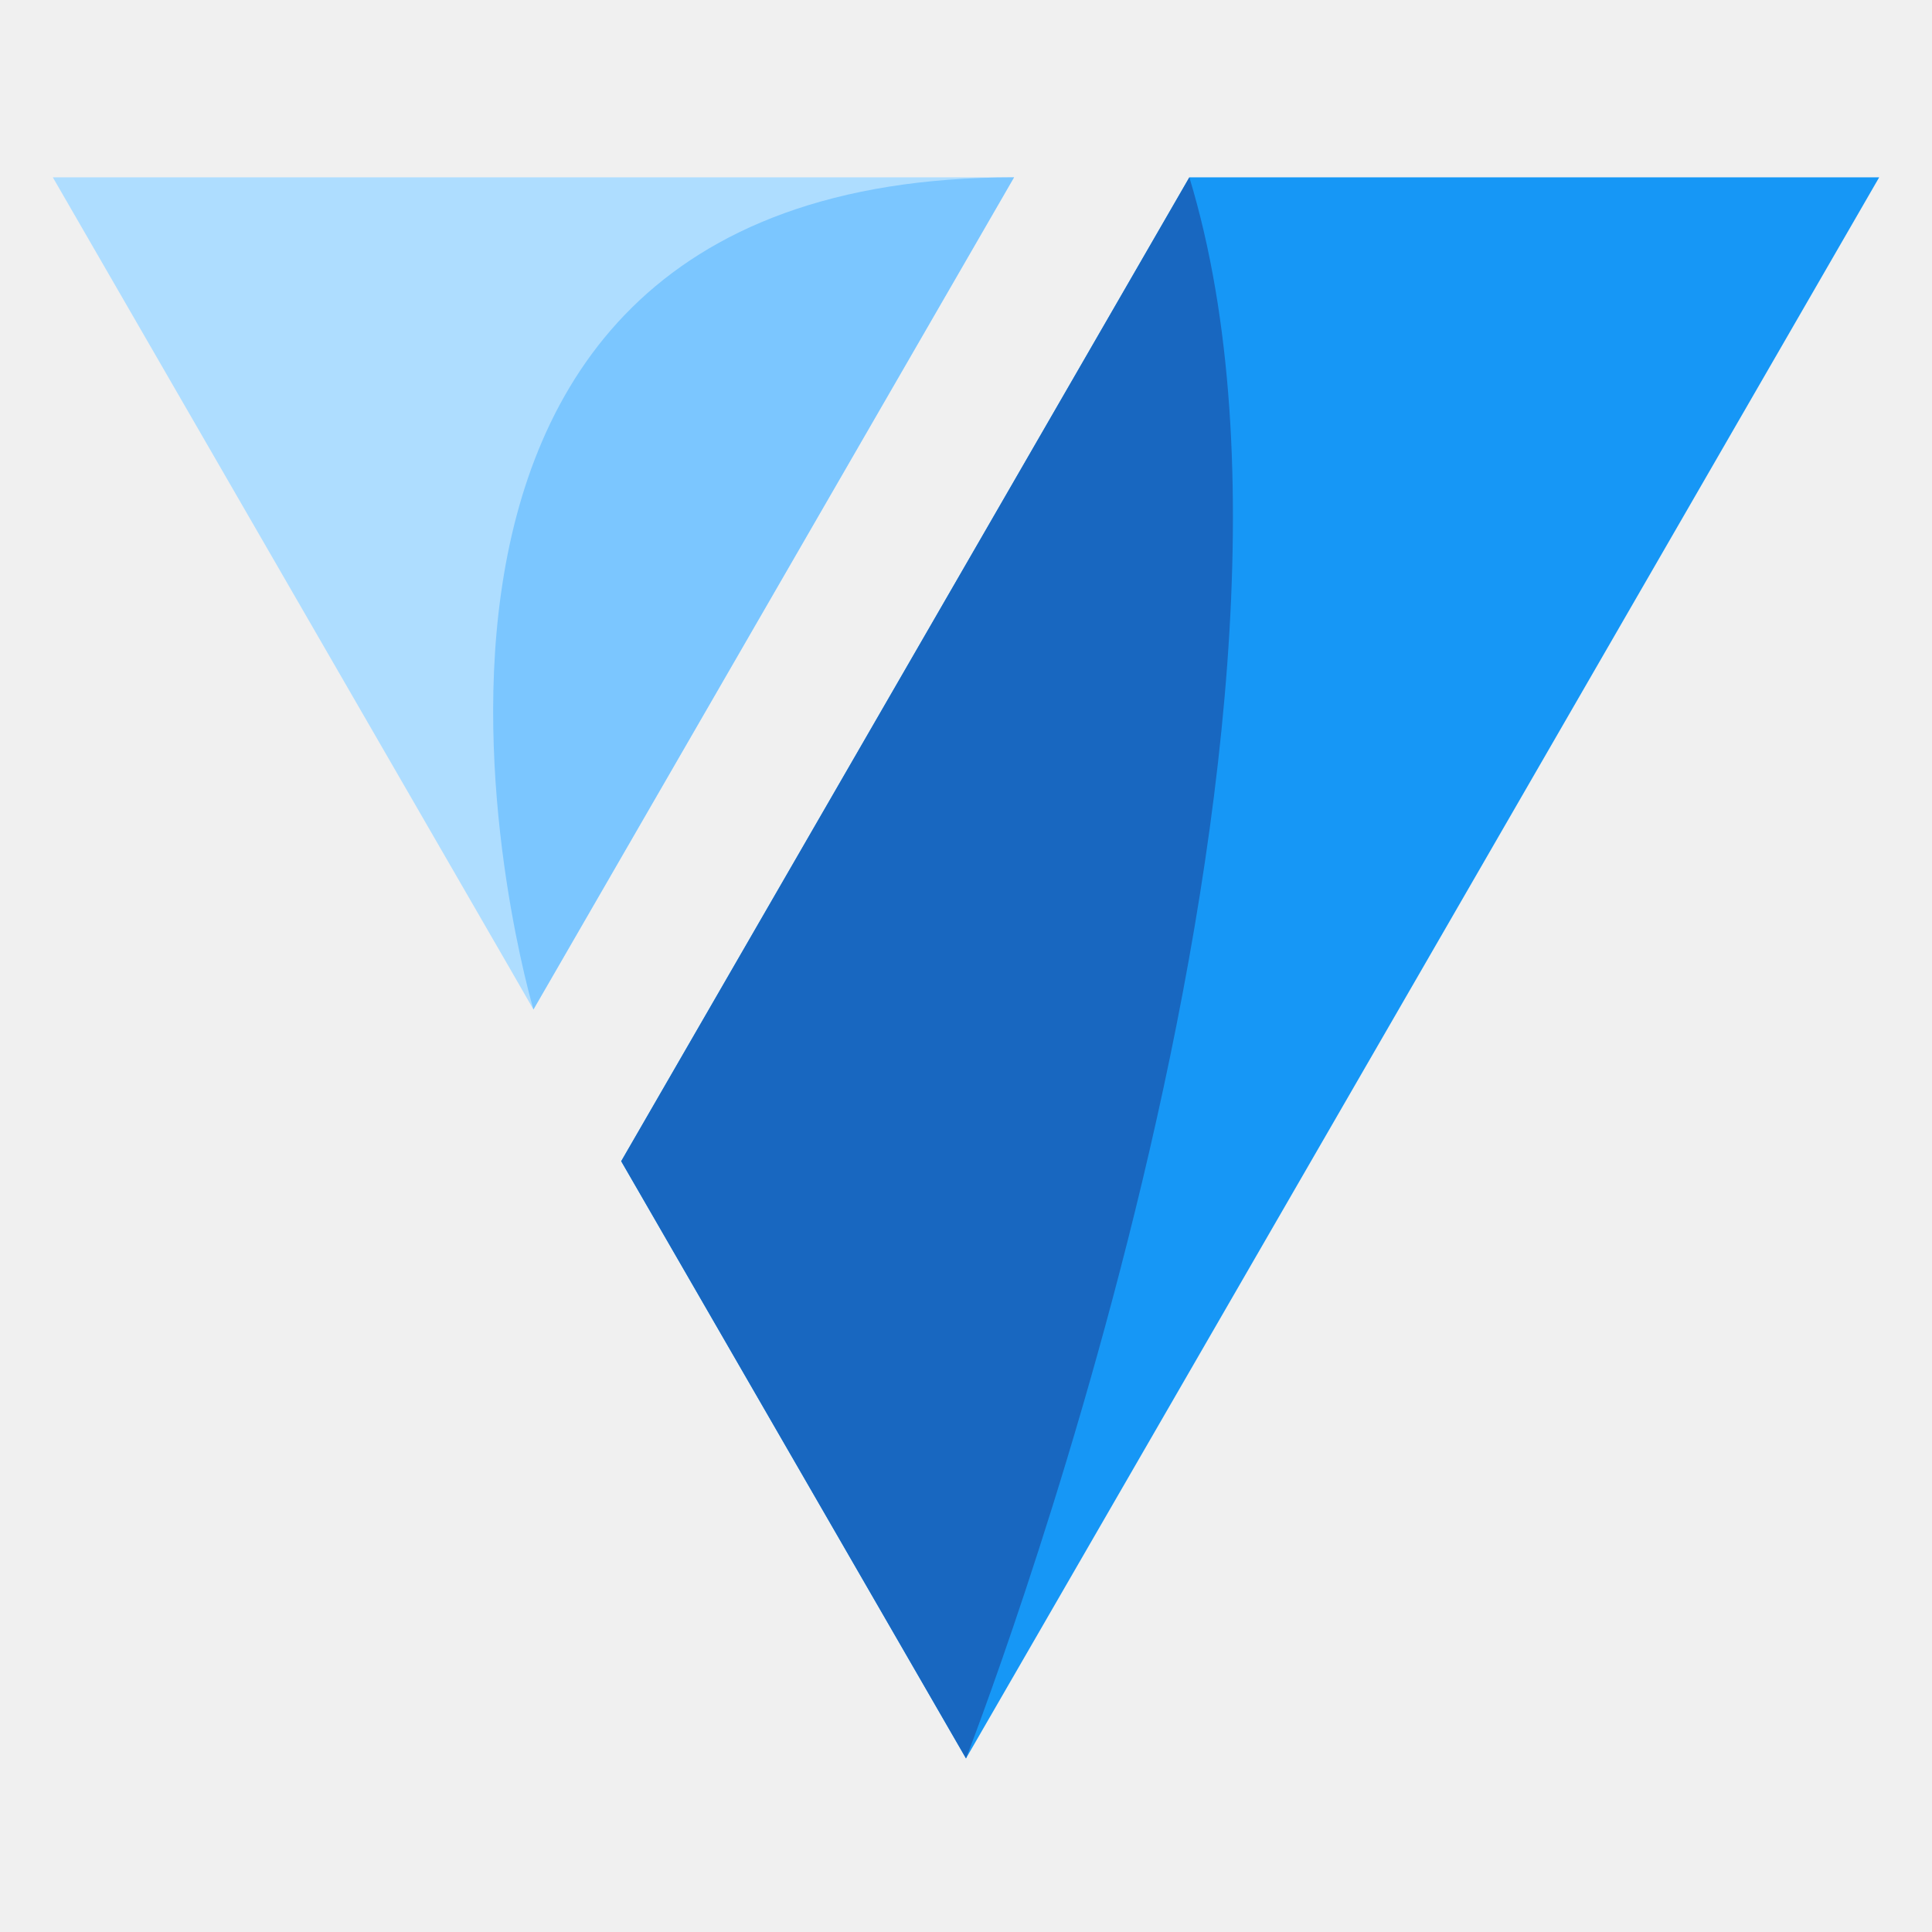
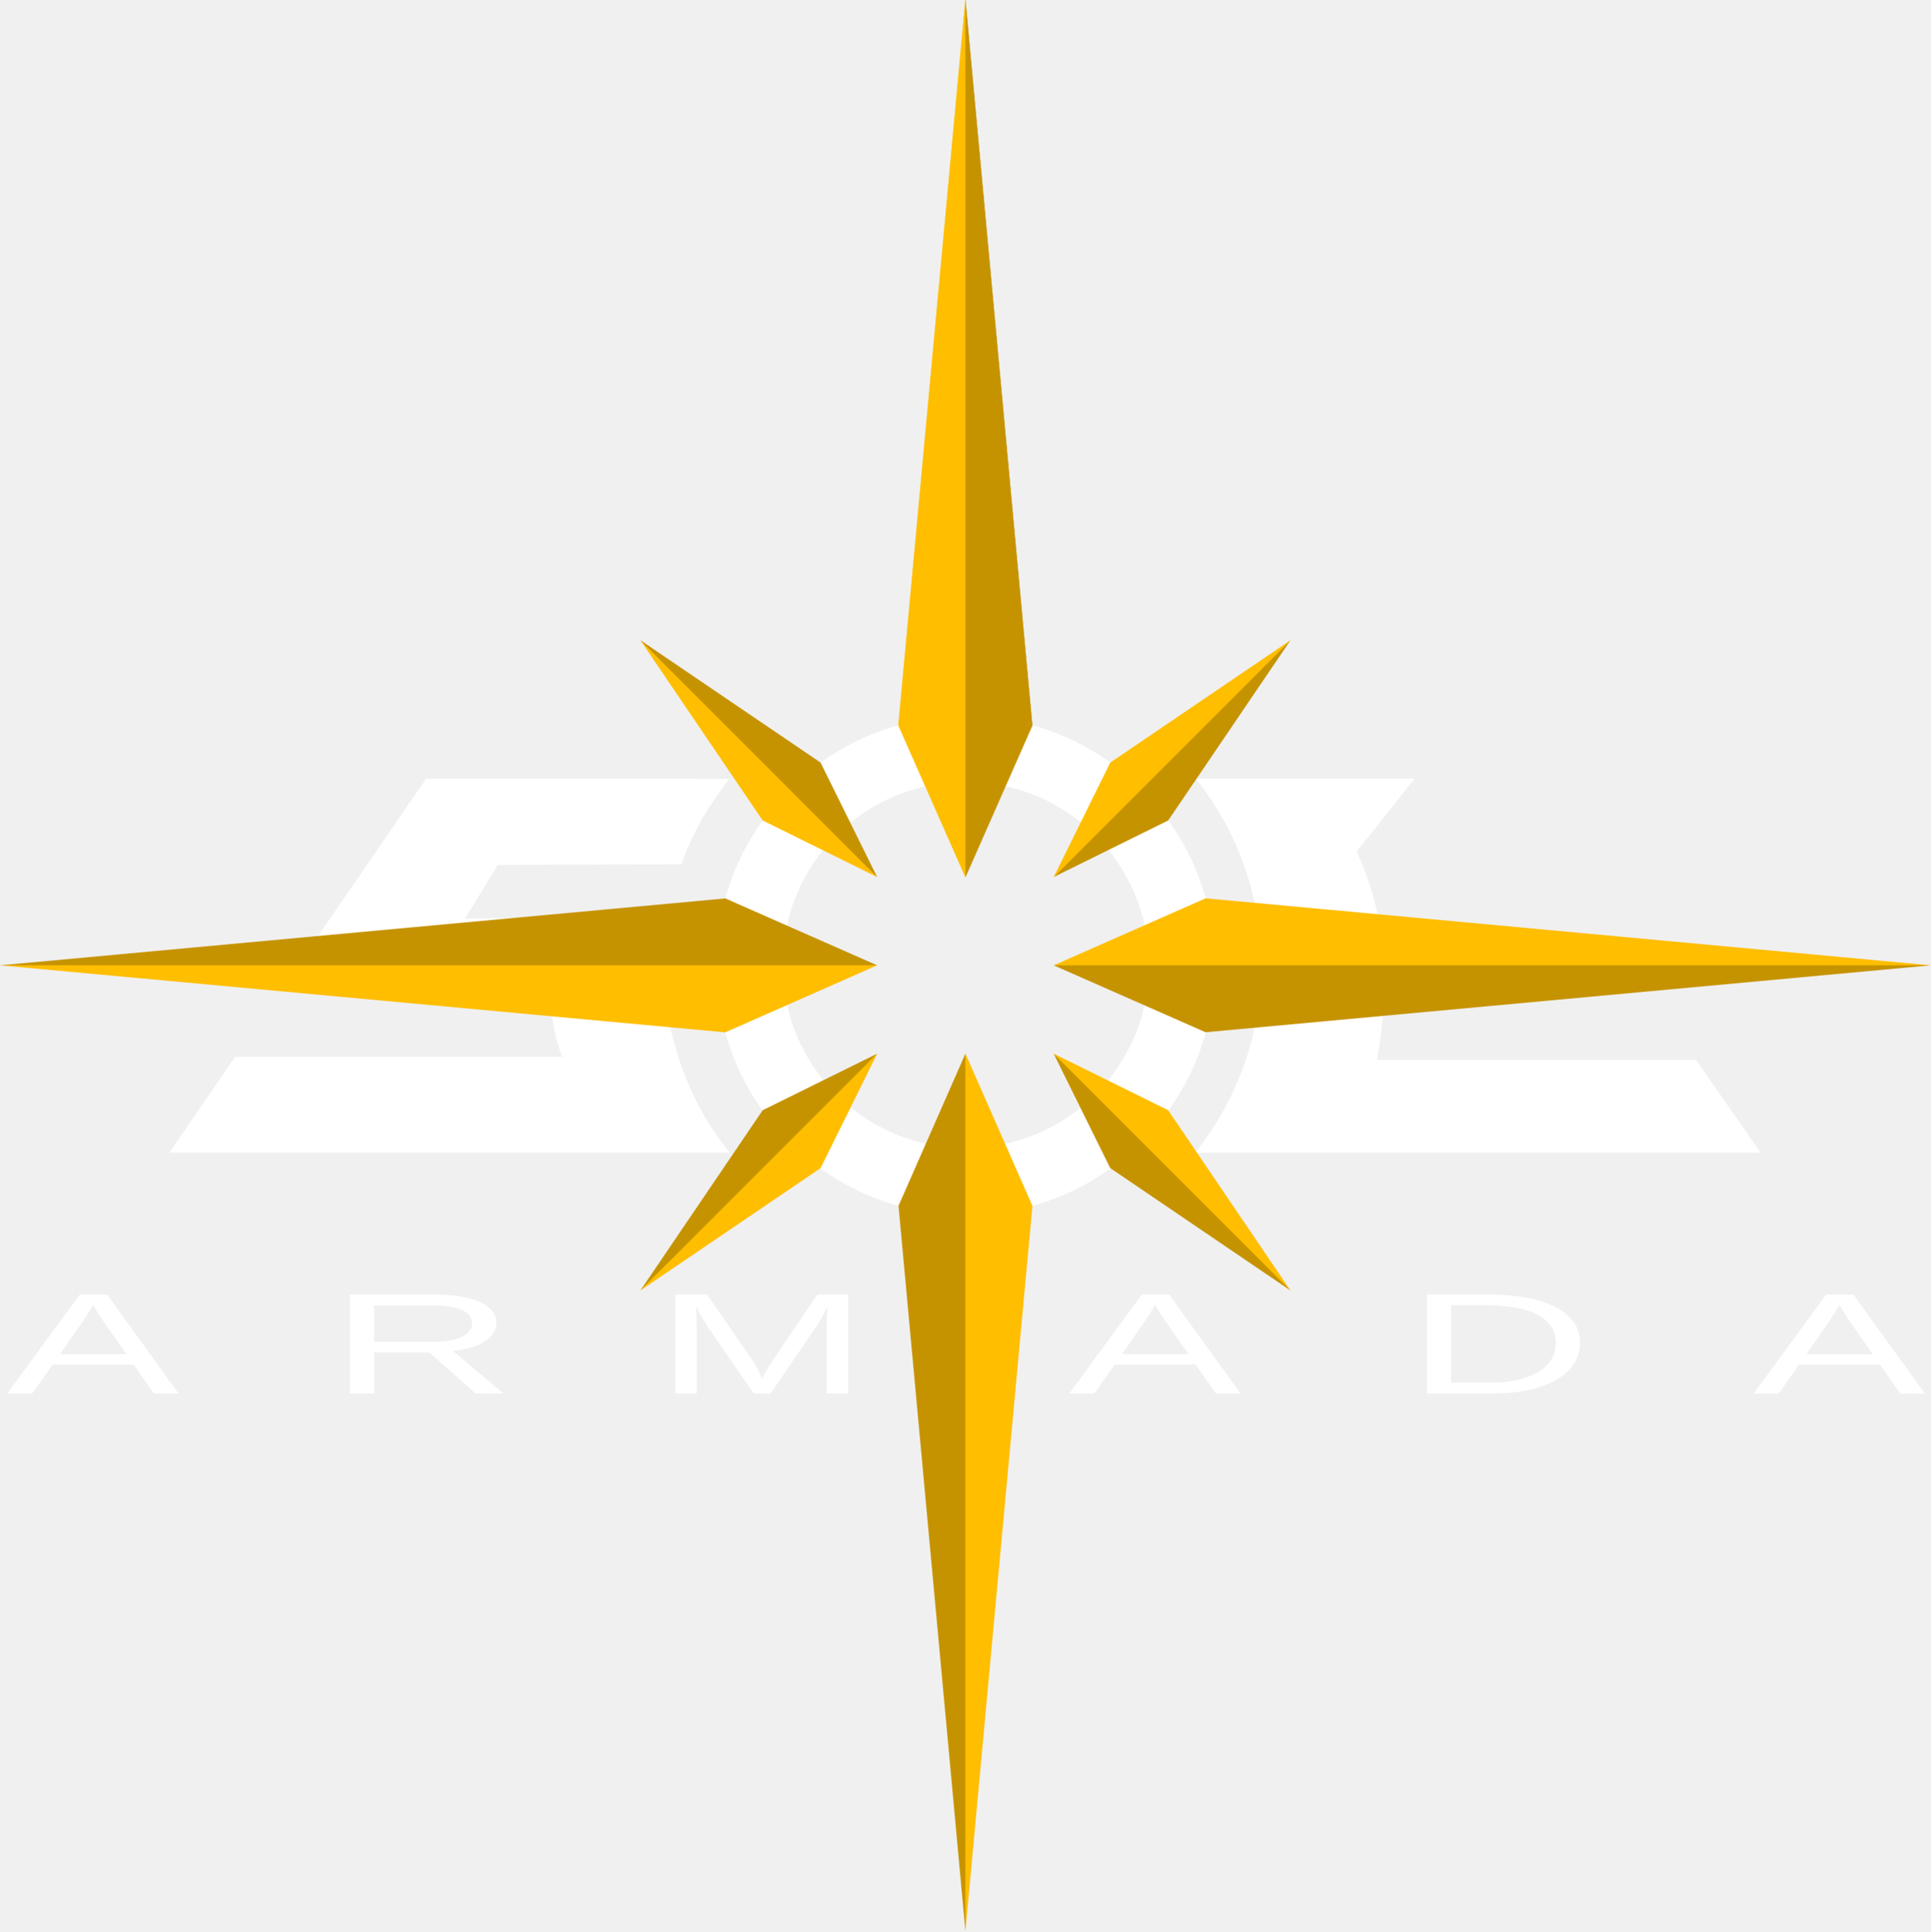
- <svg xmlns="http://www.w3.org/2000/svg" width="512" height="512" viewBox="0 0 512 512" fill="none">
-   <path d="M261.126 140.65L164.624 307.732L256.001 466L377.028 256.5L498.001 47H315.192L261.126 140.65Z" fill="#1697F6" />
-   <path d="M135.027 256.5L141.365 267.518L231.64 111.178L268.731 47H256H14L135.027 256.5Z" fill="#AEDDFF" />
-   <path d="M315.191 47C360.935 197.446 256 466 256 466L164.624 307.732L315.191 47Z" fill="#1867C0" />
-   <path d="M268.731 47C76.003 47 141.366 267.518 141.366 267.518L268.731 47Z" fill="#7BC6FF" />
+ <svg xmlns="http://www.w3.org/2000/svg" xmlns:xlink="http://www.w3.org/1999/xlink" width="4374.44" height="4374.675" viewBox="0 0 4374.44 4374.676" id="svg2" version="1.1" style="enable-background:new">
+   <defs id="defs4">
+     <linearGradient id="linearGradient6995">
+       <stop id="stop55" offset="0" style="stop-color:#ffbe00;stop-opacity:1" />
+       <stop style="stop-color:#ffbe00;stop-opacity:1" offset="0.496" id="stop56" />
+       <stop id="stop57" offset="0.505" style="stop-color:#c69300;stop-opacity:1" />
+       <stop id="stop58" offset="1" style="stop-color:#c69300;stop-opacity:1" />
+     </linearGradient>
+     <linearGradient id="linearGradient6971">
+       <stop style="stop-color:#002cff;stop-opacity:1;" offset="0" id="stop6973" />
+     </linearGradient>
+     <linearGradient xlink:href="#linearGradient6995" id="linearGradient6993-9" x1="1895.796" y1="855.115" x2="2199.972" y2="855.115" gradientUnits="userSpaceOnUse" />
+     <linearGradient xlink:href="#linearGradient6995" id="linearGradient9" gradientUnits="userSpaceOnUse" gradientTransform="rotate(-90,854.4165,2048.115)" x1="702.716" y1="2048.115" x2="1006.117" y2="2048.115" />
+     <linearGradient xlink:href="#linearGradient6995" id="linearGradient10" gradientUnits="userSpaceOnUse" gradientTransform="rotate(180,2048.117,3241.984)" x1="1896.416" y1="3241.984" x2="2199.817" y2="3241.984" />
+     <linearGradient xlink:href="#linearGradient6995" id="linearGradient11" gradientUnits="userSpaceOnUse" gradientTransform="rotate(-135,1579.785,2516.289)" x1="1487.05" y1="2516.289" x2="1672.521" y2="2516.289" />
+     <linearGradient xlink:href="#linearGradient6995" id="linearGradient12" gradientUnits="userSpaceOnUse" gradientTransform="rotate(-45,1579.662,1579.712)" x1="1486.926" y1="1579.712" x2="1672.398" y2="1579.712" />
+     <linearGradient xlink:href="#linearGradient6995" id="linearGradient13" gradientUnits="userSpaceOnUse" gradientTransform="rotate(45,2516.335,1579.718)" x1="2423.599" y1="1579.718" x2="2609.07" y2="1579.718" />
+     <linearGradient xlink:href="#linearGradient6995" id="linearGradient14" gradientUnits="userSpaceOnUse" gradientTransform="rotate(90,3241.635,2047.886)" x1="3089.934" y1="2047.886" x2="3393.335" y2="2047.886" />
+     <linearGradient xlink:href="#linearGradient6995" id="linearGradient15" gradientUnits="userSpaceOnUse" gradientTransform="rotate(135,2516.216,2516.288)" x1="2423.481" y1="2516.288" x2="2608.952" y2="2516.288" />
+   </defs>
+   <g id="logo-white" style="display:inline;enable-background:new" transform="translate(139.167,138.7108)">
+     <g id="g9-0" style="fill:#ffffff">
+       <path id="path4357-3-2" d="m 2569.73,1625.032 495.914,0.036 -131.521,165.274 c 71.189,151.141 74.437,307.081 46.708,471.844 l 722.411,0.01 146.215,210.257 H 2568.471 c 203.647,-255.568 195.007,-605.587 1.259,-847.417 z" style="display:inline;opacity:1;fill:#ffffff;fill-opacity:1;fill-rule:evenodd;stroke:none;stroke-width:1px;stroke-linecap:butt;stroke-linejoin:miter;stroke-opacity:1;enable-background:new" />
+       <path style="display:inline;opacity:1;fill:#ffffff;fill-opacity:1;fill-rule:evenodd;stroke:none;stroke-width:5;stroke-miterlimit:4;stroke-dasharray:none;stroke-opacity:1;enable-background:new" clip-path="none" d="m 2048.195,1483.494 a 565,565 0 0 0 -565,565 565,565 0 0 0 565,565 565,565 0 0 0 565,-565 565,565 0 0 0 -565,-565 z m 0.703,148.629 a 415,415 0 0 1 415,415 415,415 0 0 1 -415,415 415,415 0 0 1 -415,-415 415,415 0 0 1 415,-415 z" id="O-2" />
+       <path id="path4388-4-0" d="m 1512.972,1625.5 -686.743,-0.448 -323.47,471.1 601.266,-2.102 c 6.346,64.412 9.726,111.893 30.939,161.037 l -741.512,0.15 -148.943,217.186 1269.771,-0.01 c -110.179,-132.401 -176.767,-341.426 -140.178,-537.283 l -459.771,7.071 74.243,-121.622 415.937,-1.515 c 35.512,-97.466 72.262,-144.297 108.46,-193.567 z" style="display:inline;opacity:1;fill:#ffffff;fill-opacity:1;fill-rule:evenodd;stroke:none;stroke-width:1px;stroke-linecap:butt;stroke-linejoin:miter;stroke-opacity:1;enable-background:new" />
+     </g>
+     <g id="points-4">
+       <path id="path4142-1-0-90" d="m 1503.838,2199.816 344.162,-151.817 -343.939,-151.584 -1643.228,151.586 z" style="display:inline;opacity:1;fill:url(#linearGradient9);fill-opacity:1;fill-rule:evenodd;stroke:none;stroke-width:0.761px;stroke-linecap:butt;stroke-linejoin:miter;stroke-opacity:1;enable-background:new" />
+       <path id="path4142-1-0-8-2-6-9" d="m 2199.817,2592.961 -151.817,-344.959 -151.584,344.736 151.586,1643.228 z" style="display:inline;opacity:1;fill:url(#linearGradient10);fill-opacity:1;fill-rule:evenodd;stroke:none;stroke-width:0.761px;stroke-linecap:butt;stroke-linejoin:miter;stroke-opacity:1;enable-background:new" />
+       <path id="path4142-3-8-8-4-7-9-1-6" d="m 1588.741,2376.185 259.362,-128.144 -128.202,259.279 -408.351,277.3 z" style="display:inline;opacity:1;fill:url(#linearGradient11);fill-opacity:1;fill-rule:evenodd;stroke:none;stroke-width:0.53px;stroke-linecap:butt;stroke-linejoin:miter;stroke-opacity:1;enable-background:new" />
+       <path id="path4142-1-0-8-1" d="m 1896.184,1504.33 151.817,343.668 151.584,-343.446 -151.586,-1643.228 z" style="display:inline;opacity:1;fill:url(#linearGradient6993-9);fill-opacity:1;fill-rule:evenodd;stroke:url(#linearGradient6993-9);stroke-width:0.761px;stroke-linecap:butt;stroke-linejoin:miter;stroke-opacity:1;enable-background:new" />
+       <path id="path4142-3-8-8-4-28" d="m 1588.618,1719.815 259.362,128.144 -128.202,-259.279 -408.351,-277.3 z" style="display:inline;opacity:1;fill:url(#linearGradient12);fill-opacity:1;fill-rule:evenodd;stroke:none;stroke-width:0.53px;stroke-linecap:butt;stroke-linejoin:miter;stroke-opacity:1;enable-background:new" />
+       <path id="path4142-3-8-8-4-7-2" d="m 2507.379,1719.822 -259.362,128.144 128.202,-259.279 408.351,-277.3 z" style="display:inline;opacity:1;fill:url(#linearGradient13);fill-opacity:1;fill-rule:evenodd;stroke:none;stroke-width:0.53px;stroke-linecap:butt;stroke-linejoin:miter;stroke-opacity:1;enable-background:new" />
+       <path id="path4142-1-0-8-2-2" d="m 2592.267,1896.186 -344.271,151.817 344.049,151.584 1643.228,-151.586 z" style="display:inline;opacity:1;fill:url(#linearGradient14);fill-opacity:1;fill-rule:evenodd;stroke:none;stroke-width:0.761px;stroke-linecap:butt;stroke-linejoin:miter;stroke-opacity:1;enable-background:new" />
+       <path id="path4142-3-8-8-4-7-9-0" d="m 2507.26,2376.184 -259.362,-128.144 128.202,259.279 408.351,277.3 z" style="display:inline;opacity:1;fill:url(#linearGradient15);fill-opacity:1;fill-rule:evenodd;stroke:none;stroke-width:0.53px;stroke-linecap:butt;stroke-linejoin:miter;stroke-opacity:1;enable-background:new" />
+     </g>
+     <g transform="translate(-338.33,-319.431)" style="display:inline;fill:#ffffff" id="armada-3">
+       <text transform="scale(1.340309,0.7460965)" id="text4287-4-3-0-1-3" y="4473.468" x="3111.836" style="font-style:normal;font-weight:normal;line-height:0%;font-family:sans-serif;letter-spacing:118.378px;word-spacing:0px;display:inline;fill:#ffffff;fill-opacity:1;stroke:none;stroke-width:1px;stroke-linecap:butt;stroke-linejoin:miter;stroke-opacity:1;enable-background:new" xml:space="preserve">
+         <tspan id="tspan4334-4-4-6-0" style="font-style:normal;font-variant:normal;font-weight:normal;font-stretch:normal;font-size:436.713px;line-height:1.25;font-family:Arial;-inkscape-font-specification:Arial;letter-spacing:99.82px;fill:#ffffff;fill-opacity:1" y="4473.468" x="3111.836">A</tspan>
+       </text>
+       <text transform="scale(1.340309,0.7460965)" id="text4287-4-3-7-8-0" y="4472.798" x="2524.798" style="font-style:normal;font-weight:normal;line-height:0%;font-family:sans-serif;letter-spacing:118.378px;word-spacing:0px;display:inline;fill:#ffffff;fill-opacity:1;stroke:none;stroke-width:1px;stroke-linecap:butt;stroke-linejoin:miter;stroke-opacity:1;enable-background:new" xml:space="preserve">
+         <tspan id="tspan4334-4-2-4-3" style="font-style:normal;font-variant:normal;font-weight:normal;font-stretch:normal;font-size:436.713px;line-height:1.25;font-family:Arial;-inkscape-font-specification:Arial;letter-spacing:99.82px;fill:#ffffff;fill-opacity:1" y="4472.798" x="2524.798">D</tspan>
+       </text>
+       <text transform="scale(1.340309,0.7460965)" id="text4287-4-3-2-5" y="4473.133" x="1955.09" style="font-style:normal;font-weight:normal;line-height:0%;font-family:sans-serif;letter-spacing:118.378px;word-spacing:0px;display:inline;fill:#ffffff;fill-opacity:1;stroke:none;stroke-width:1px;stroke-linecap:butt;stroke-linejoin:miter;stroke-opacity:1" xml:space="preserve">
+         <tspan id="tspan4334-4-8-3" style="font-style:normal;font-variant:normal;font-weight:normal;font-stretch:normal;font-size:436.713px;line-height:1.25;font-family:Arial;-inkscape-font-specification:Arial;letter-spacing:99.82px;fill:#ffffff;fill-opacity:1" y="4473.133" x="1955.09">A</tspan>
+       </text>
+       <text transform="scale(1.340309,0.7460965)" id="text4287-4-5-6-3-4" y="4473.084" x="1254.349" style="font-style:normal;font-weight:normal;line-height:0%;font-family:sans-serif;letter-spacing:118.378px;word-spacing:0px;display:inline;fill:#ffffff;fill-opacity:1;stroke:none;stroke-width:1px;stroke-linecap:butt;stroke-linejoin:miter;stroke-opacity:1" xml:space="preserve">
+         <tspan id="tspan4334-40-1-1-6" style="font-style:normal;font-variant:normal;font-weight:normal;font-stretch:normal;font-size:436.713px;line-height:1.25;font-family:Arial;-inkscape-font-specification:Arial;letter-spacing:99.82px;fill:#ffffff;fill-opacity:1" y="4473.084" x="1254.349">M</tspan>
+       </text>
+       <text transform="scale(1.340309,0.7460965)" id="text4287-4-5-0-9" y="4473.221" x="704.344" style="font-style:normal;font-weight:normal;line-height:0%;font-family:sans-serif;letter-spacing:118.378px;word-spacing:0px;display:inline;fill:#ffffff;fill-opacity:1;stroke:none;stroke-width:1px;stroke-linecap:butt;stroke-linejoin:miter;stroke-opacity:1;enable-background:new" xml:space="preserve">
+         <tspan id="tspan4334-40-14-3" style="font-style:normal;font-variant:normal;font-weight:normal;font-stretch:normal;font-size:436.713px;line-height:1.25;font-family:Arial;-inkscape-font-specification:Arial;letter-spacing:99.82px;fill:#ffffff;fill-opacity:1" y="4473.221" x="704.344">R</tspan>
+       </text>
+       <text transform="scale(1.340309,0.7460965)" id="text4287-4-59-4" y="4473.16" x="159.906" style="font-style:normal;font-weight:normal;line-height:0%;font-family:sans-serif;letter-spacing:118.378px;word-spacing:0px;display:inline;fill:#ffffff;fill-opacity:1;stroke:none;stroke-width:1px;stroke-linecap:butt;stroke-linejoin:miter;stroke-opacity:1;enable-background:new" xml:space="preserve">
+         <tspan id="tspan4334-5-6" style="font-style:normal;font-variant:normal;font-weight:normal;font-stretch:normal;font-size:436.713px;line-height:1.25;font-family:Arial;-inkscape-font-specification:Arial;letter-spacing:99.82px;fill:#ffffff;fill-opacity:1" y="4473.16" x="159.906">A</tspan>
+       </text>
+     </g>
+   </g>
+   <style id="style4137">
+     @media screen and (max-width: 800px) { … }
+     @media screen and (max-width: 600px) { … }
+     @media screen and (max-width: 400px) { … }
+   </style>
</svg>
